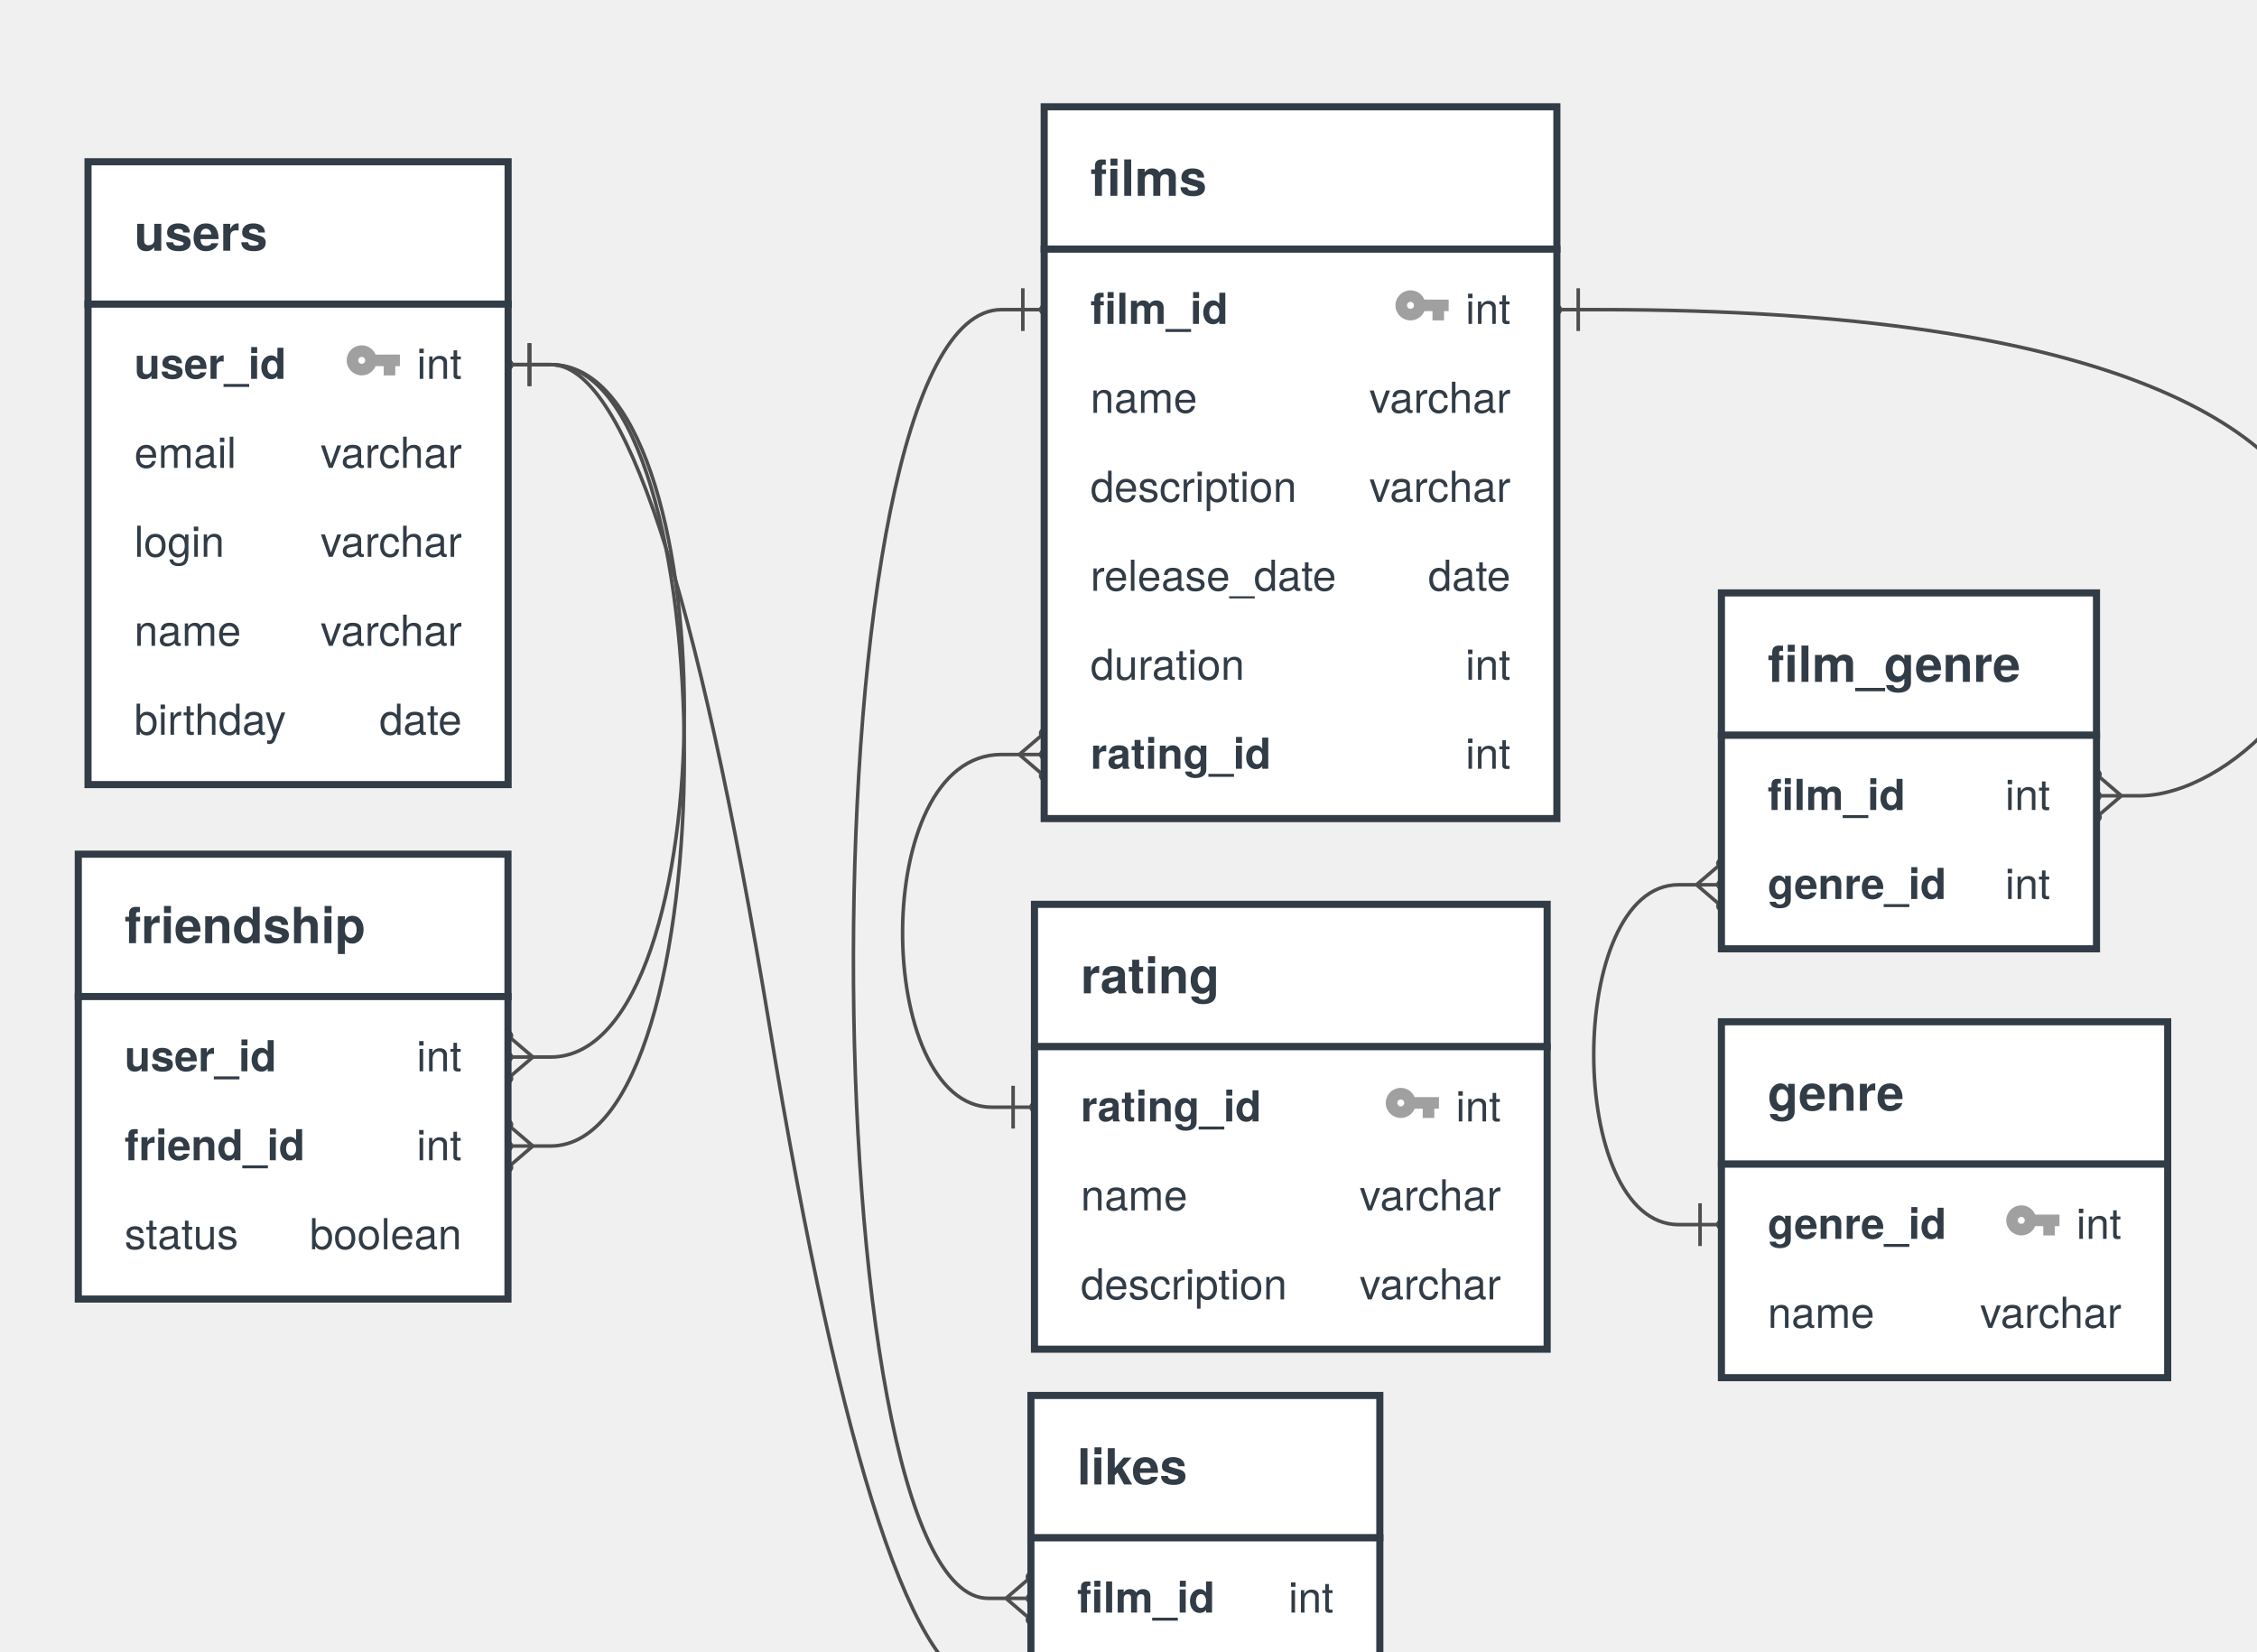
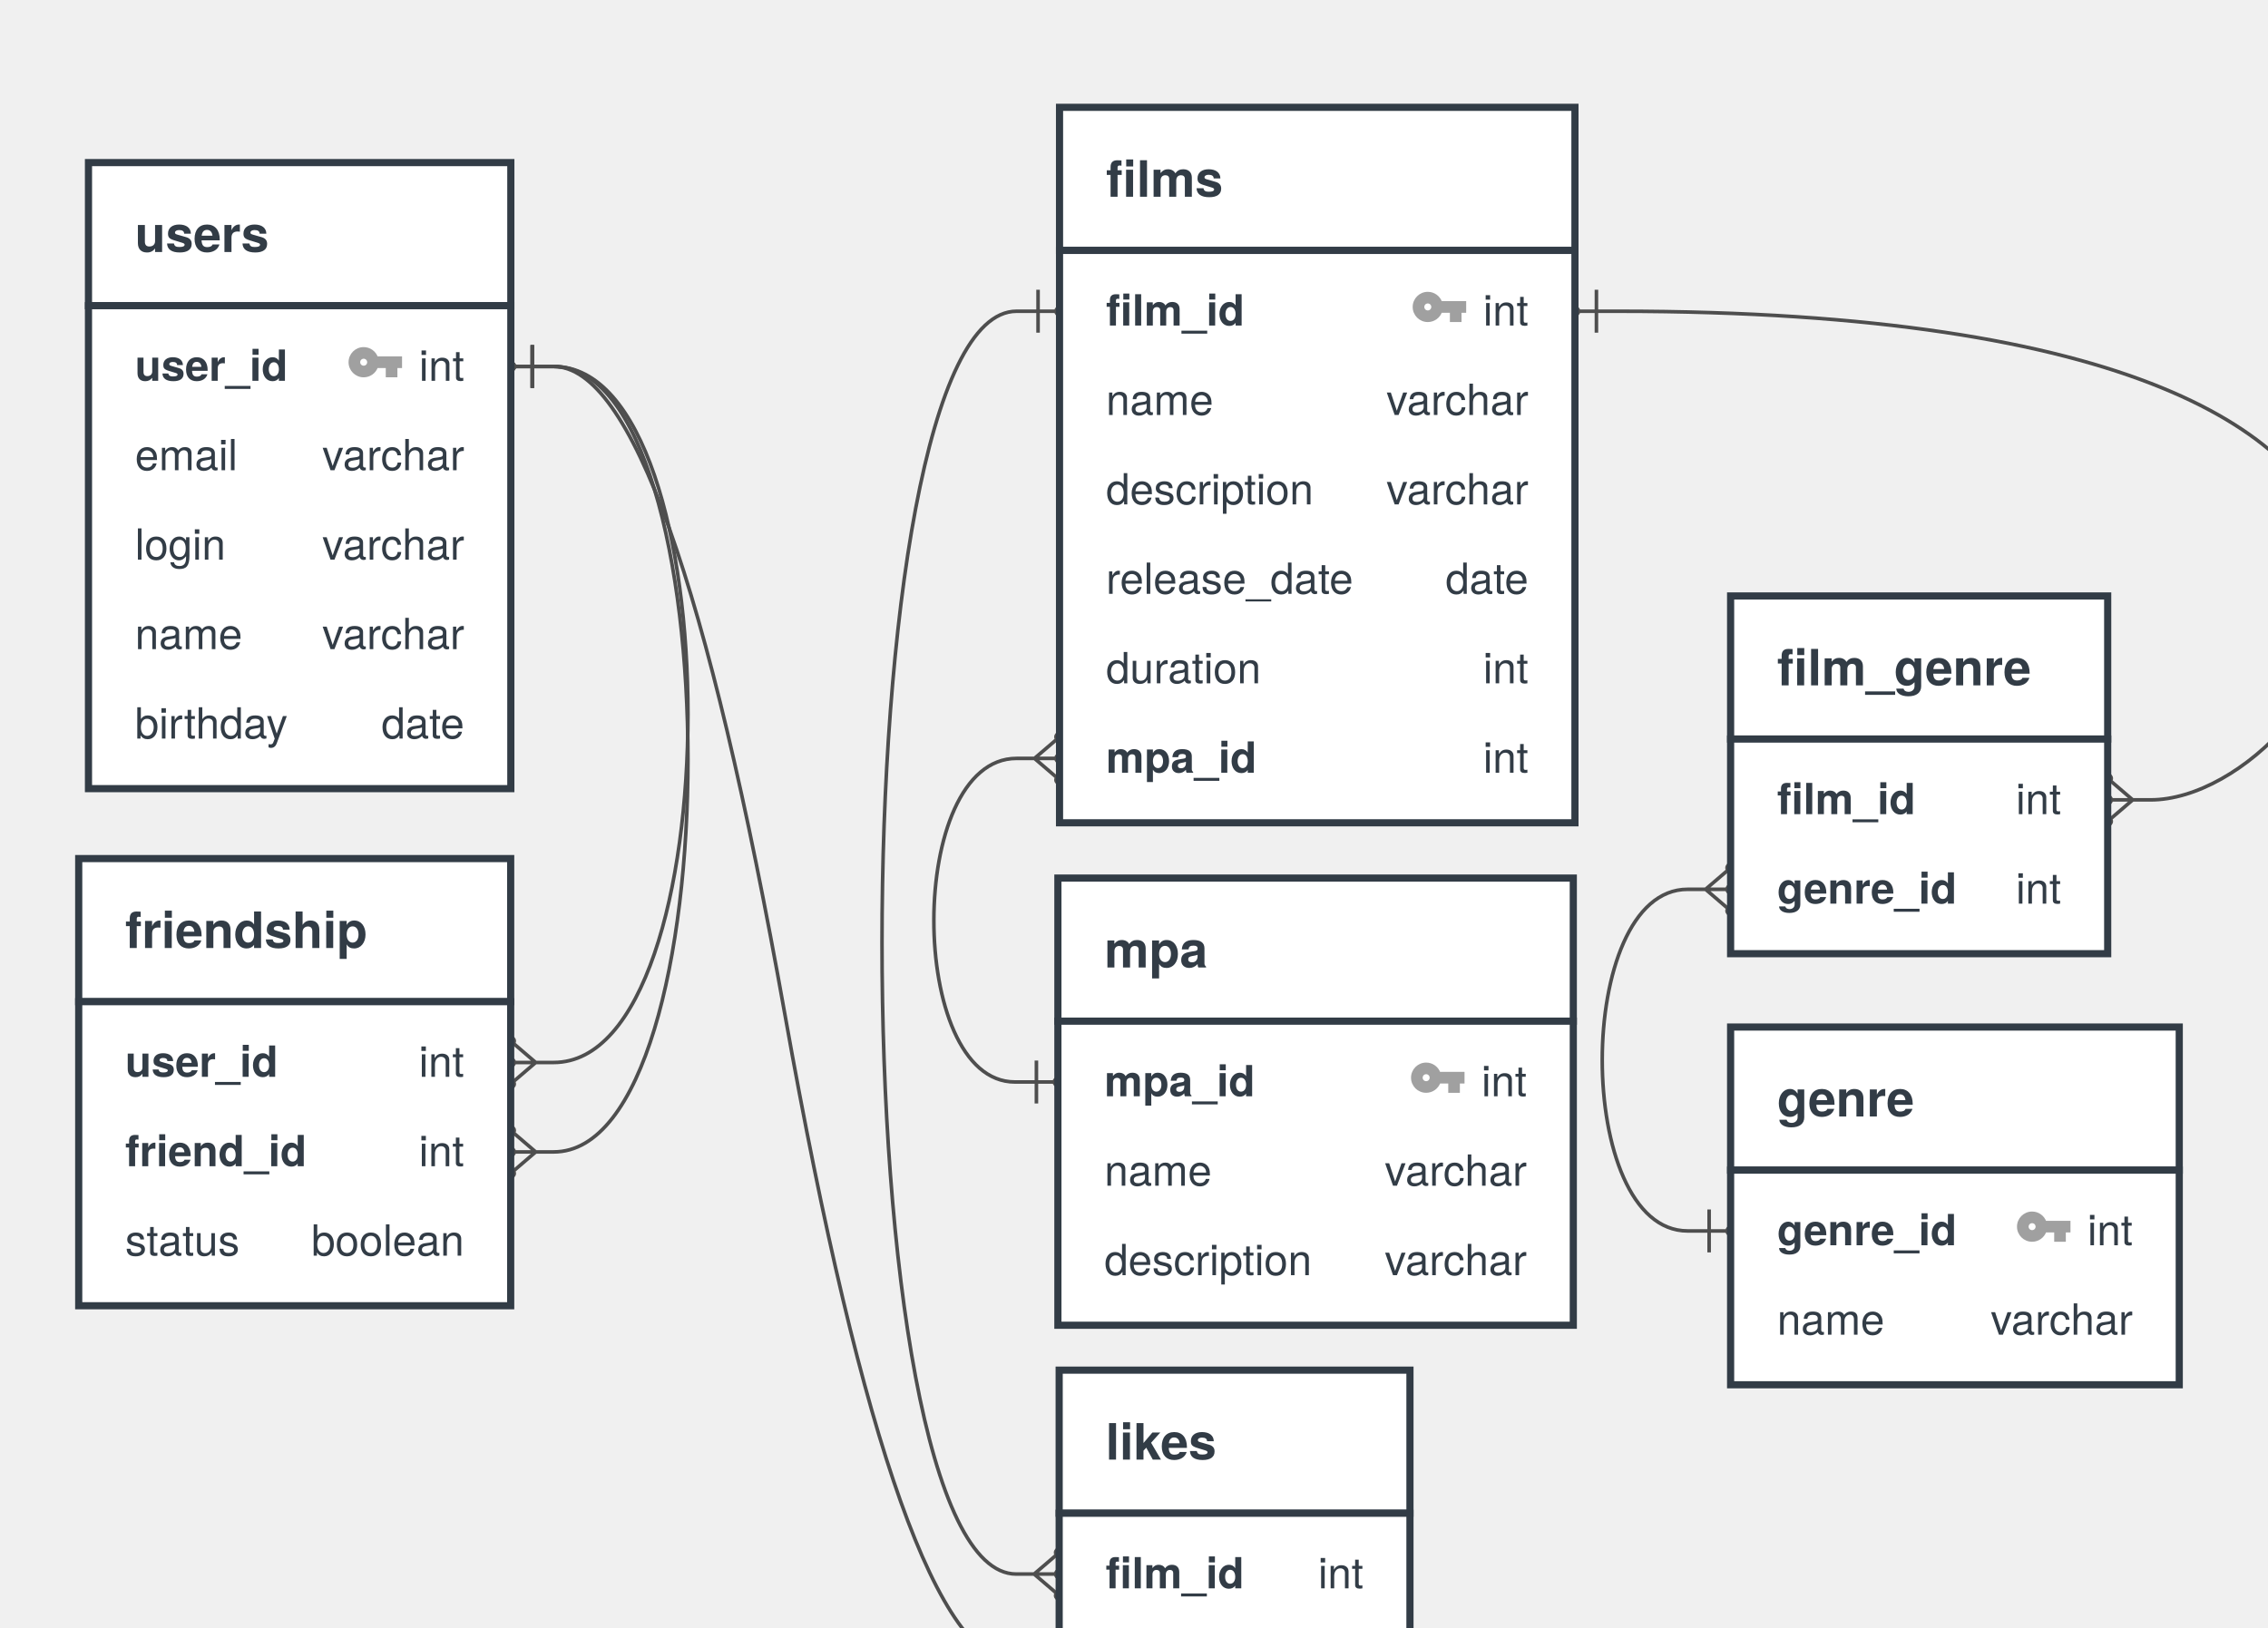
<svg xmlns="http://www.w3.org/2000/svg" class="diagram-root" style="background: white">
  <style>.diagram-root { font-family: "Helvetica Neue", sans-serif; font-size: 12px; } .t { overflow: visible; } .t-bg
        { y: 40; fill: white; stroke: #323c46; stroke-width: 2; } .th { fill: white; stroke: #323c46; stroke-width: 2; }
        .tht { fill: #323c46; font-size: 14px; font-weight: bold; } .tf { fill: #323c46; overflow: visible; } .tf.pk {
        fill: #323c46; font-weight: bold; } .tf.fk { font-weight: bold; } .ty { fill: #323c46; font-weight: normal;
        text-anchor: end; } .r { fill: transparent; stroke: #4e4e4e; stroke-width: 1; } .l { stroke: 1; } .i { fill:
        #a0a0a0; stroke: #a0a0a0; } .i.ix { fill: #a0a0a0; stroke: #000; } .fa { fill: transparent; overflow: visible; }
        .fa .bg.hover { fill: #f3f3f3; } .c { cy: 12; r: 4; stroke: #424242; fill: #424242; } .hr { fill: transparent;
        stroke: #323c46; stroke-opacity: 0.035; stroke-width: 13; } .dc { stroke: #fa5a3c; fill: #fa5a3c; } .x { stroke:
        white; stroke-width: 1; } .hl .th { fill: #323c46; } .hl .tht { fill: white; } .fhl .bg { fill: #efefef; } .fhls
        .bg { } .r.hl { stroke: black; } .dim { opacity: 0.25; }
    </style>
-   <g class="drawing-wrapper" transform="translate(-84.36364, 9.090909) scale(1,1)">
+   <g class="drawing-wrapper" transform="translate(-84.36364, 9.09) scale(1,1)">
    <g class="rs">
      <path d="M 227.08 287.91 m -1, 0 a 1,1 0 1,0 2,0 a 1,1 0 1,0 -2,0 M 227.08 287.91 m -0.5, 0 a 0.5,0.5 0 1,0 1,0 a 0.5,0.5 0 1,0 -1,0  M227.08 287.91 L227.08 287.91 239.08 287.91 M 227.08 293.91 m -1, 0 a 1,1 0 1,0 2,0 a 1,1 0 1,0 -2,0 M 227.08 293.91 m -0.5, 0 a 0.5,0.5 0 1,0 1,0 a 0.5,0.5 0 1,0 -1,0  M227.08 293.91 L227.08 293.91 234.08 287.91 227.08 281.91 M 227.08 281.91 m -1, 0 a 1,1 0 1,0 2,0 a 1,1 0 1,0 -2,0 M 227.08 281.91 m -0.5, 0 a 0.5,0.5 0 1,0 1,0 a 0.5,0.5 0 1,0 -1,0  M239.08 287.91 C 289.144 287.91, 289.12 93.36, 239.12 93.36 M 227.12 93.36 m -1, 0 a 1,1 0 1,0 2,0 a 1,1 0 1,0 -2,0 M 227.12 93.36 m -0.5, 0 a 0.5,0.5 0 1,0 1,0 a 0.5,0.5 0 1,0 -1,0  M227.12 93.36 L227.12 93.36 239.12 93.36 M233.12 99.36 L233.12 99.36 233.12 87.36" id="h3750219334" class="r" />
      <path d="M 227.08 312.91 m -1, 0 a 1,1 0 1,0 2,0 a 1,1 0 1,0 -2,0 M 227.08 312.91 m -0.5, 0 a 0.5,0.5 0 1,0 1,0 a 0.5,0.5 0 1,0 -1,0  M227.08 312.91 L227.08 312.91 239.08 312.91 M 227.08 318.91 m -1, 0 a 1,1 0 1,0 2,0 a 1,1 0 1,0 -2,0 M 227.08 318.91 m -0.5, 0 a 0.5,0.5 0 1,0 1,0 a 0.5,0.5 0 1,0 -1,0  M227.08 318.91 L227.08 318.91 234.08 312.91 227.08 306.91 M 227.08 306.91 m -1, 0 a 1,1 0 1,0 2,0 a 1,1 0 1,0 -2,0 M 227.08 306.91 m -0.5, 0 a 0.5,0.5 0 1,0 1,0 a 0.5,0.5 0 1,0 -1,0  M239.08 312.91 C 289.144 312.91, 289.12 93.36, 239.12 93.36 M 227.12 93.36 m -1, 0 a 1,1 0 1,0 2,0 a 1,1 0 1,0 -2,0 M 227.12 93.36 m -0.5, 0 a 0.5,0.5 0 1,0 1,0 a 0.5,0.5 0 1,0 -1,0  M227.12 93.36 L227.12 93.36 239.12 93.36 M233.12 99.36 L233.12 99.36 233.12 87.36" id="h3773101666" class="r" />
-       <path d="M 377.73 202.91 m -1, 0 a 1,1 0 1,0 2,0 a 1,1 0 1,0 -2,0 M 377.73 202.91 m -0.5, 0 a 0.5,0.5 0 1,0 1,0 a 0.5,0.5 0 1,0 -1,0  M377.73 202.91 L377.73 202.91 365.73 202.91 M 377.73 208.91 m -1, 0 a 1,1 0 1,0 2,0 a 1,1 0 1,0 -2,0 M 377.73 208.91 m -0.5, 0 a 0.5,0.5 0 1,0 1,0 a 0.5,0.5 0 1,0 -1,0  M377.73 208.91 L377.73 208.91 370.73 202.91 377.73 196.91 M 377.73 196.91 m -1, 0 a 1,1 0 1,0 2,0 a 1,1 0 1,0 -2,0 M 377.73 196.91 m -0.5, 0 a 0.5,0.5 0 1,0 1,0 a 0.5,0.5 0 1,0 -1,0  M365.73 202.91 C 328.319 202.91, 329.957 302, 363 302 M 375 302 m -1, 0 a 1,1 0 1,0 2,0 a 1,1 0 1,0 -2,0 M 375 302 m -0.5, 0 a 0.5,0.5 0 1,0 1,0 a 0.5,0.5 0 1,0 -1,0  M375 302 L375 302 363 302 M369 308 L369 308 369 296" id="h3074596503" class="r" />
-       <path d="M 673.38 214.5 m -1, 0 a 1,1 0 1,0 2,0 a 1,1 0 1,0 -2,0 M 673.38 214.5 m -0.5, 0 a 0.5,0.5 0 1,0 1,0 a 0.5,0.5 0 1,0 -1,0  M673.38 214.5 L673.38 214.5 685.38 214.5 M 673.38 220.5 m -1, 0 a 1,1 0 1,0 2,0 a 1,1 0 1,0 -2,0 M 673.38 220.5 m -0.5, 0 a 0.5,0.5 0 1,0 1,0 a 0.5,0.5 0 1,0 -1,0  M673.38 220.5 L673.38 220.5 680.38 214.5 673.38 208.5 M 673.38 208.5 m -1, 0 a 1,1 0 1,0 2,0 a 1,1 0 1,0 -2,0 M 673.38 208.5 m -0.5, 0 a 0.5,0.5 0 1,0 1,0 a 0.5,0.5 0 1,0 -1,0  M685.38 214.5 C 735.38 214.5, 826.346 77.91, 533.77 77.91 M 521.77 77.91 m -1, 0 a 1,1 0 1,0 2,0 a 1,1 0 1,0 -2,0 M 521.77 77.91 m -0.5, 0 a 0.5,0.5 0 1,0 1,0 a 0.5,0.5 0 1,0 -1,0  M521.77 77.91 L521.77 77.91 533.77 77.91 M527.77 83.91 L527.77 83.91 527.77 71.91" id="h1872362696" class="r" />
+       <path d="M 380.46 202.91 m -1, 0 a 1,1 0 1,0 2,0 a 1,1 0 1,0 -2,0 M 380.46 202.91 m -0.5, 0 a 0.5,0.5 0 1,0 1,0 a 0.5,0.5 0 1,0 -1,0  M380.46 202.91 L380.46 202.91 368.46 202.91 M 380.46 208.91 m -1, 0 a 1,1 0 1,0 2,0 a 1,1 0 1,0 -2,0 M 380.46 208.91 m -0.5, 0 a 0.5,0.5 0 1,0 1,0 a 0.5,0.5 0 1,0 -1,0  M380.46 208.91 L380.46 208.91 373.46 202.91 380.46 196.91 M 380.46 196.91 m -1, 0 a 1,1 0 1,0 2,0 a 1,1 0 1,0 -2,0 M 380.46 196.91 m -0.5, 0 a 0.5,0.5 0 1,0 1,0 a 0.5,0.5 0 1,0 -1,0  M368.46 202.91 C 337.574 202.91, 337.85 293.36, 368 293.36 M 380 293.36 m -1, 0 a 1,1 0 1,0 2,0 a 1,1 0 1,0 -2,0 M 380 293.36 m -0.5, 0 a 0.5,0.5 0 1,0 1,0 a 0.5,0.5 0 1,0 -1,0  M380 293.36 L380 293.36 368 293.36 M374 299.36 L374 299.36 374 287.36" id="h1357912059" class="r" />
+       <path d="M 673.38 214.5 m -1, 0 a 1,1 0 1,0 2,0 a 1,1 0 1,0 -2,0 M 673.38 214.5 m -0.5, 0 a 0.5,0.5 0 1,0 1,0 a 0.5,0.5 0 1,0 -1,0  M673.38 214.5 L673.38 214.5 685.38 214.5 M 673.38 220.5 m -1, 0 a 1,1 0 1,0 2,0 a 1,1 0 1,0 -2,0 M 673.38 220.5 m -0.5, 0 a 0.5,0.5 0 1,0 1,0 a 0.5,0.5 0 1,0 -1,0  M673.38 220.5 L673.38 220.5 680.38 214.5 673.38 208.5 M 673.38 208.5 m -1, 0 a 1,1 0 1,0 2,0 a 1,1 0 1,0 -2,0 M 673.38 208.5 m -0.5, 0 a 0.5,0.5 0 1,0 1,0 a 0.5,0.5 0 1,0 -1,0  M685.38 214.5 C 735.38 214.5, 824.708 77.91, 536.5 77.91 M 524.5 77.91 m -1, 0 a 1,1 0 1,0 2,0 a 1,1 0 1,0 -2,0 M 524.5 77.91 m -0.5, 0 a 0.5,0.5 0 1,0 1,0 a 0.5,0.5 0 1,0 -1,0  M524.5 77.91 L524.5 77.91 536.5 77.91 M530.5 83.91 L530.5 83.91 530.5 71.91" id="h1872362696" class="r" />
      <path d="M 568 239.5 m -1, 0 a 1,1 0 1,0 2,0 a 1,1 0 1,0 -2,0 M 568 239.5 m -0.5, 0 a 0.5,0.5 0 1,0 1,0 a 0.5,0.5 0 1,0 -1,0  M568 239.5 L568 239.5 556 239.5 M 568 245.5 m -1, 0 a 1,1 0 1,0 2,0 a 1,1 0 1,0 -2,0 M 568 245.5 m -0.5, 0 a 0.5,0.5 0 1,0 1,0 a 0.5,0.5 0 1,0 -1,0  M568 245.5 L568 245.5 561 239.5 568 233.5 M 568 233.5 m -1, 0 a 1,1 0 1,0 2,0 a 1,1 0 1,0 -2,0 M 568 233.5 m -0.5, 0 a 0.5,0.5 0 1,0 1,0 a 0.5,0.5 0 1,0 -1,0  M556 239.5 C 524.167 239.5, 524.167 335, 556 335 M 568 335 m -1, 0 a 1,1 0 1,0 2,0 a 1,1 0 1,0 -2,0 M 568 335 m -0.5, 0 a 0.5,0.5 0 1,0 1,0 a 0.5,0.5 0 1,0 -1,0  M568 335 L568 335 556 335 M562 341 L562 341 562 329" id="h515368828" class="r" />
-       <path d="M 374 440 m -1, 0 a 1,1 0 1,0 2,0 a 1,1 0 1,0 -2,0 M 374 440 m -0.5, 0 a 0.5,0.5 0 1,0 1,0 a 0.5,0.5 0 1,0 -1,0  M374 440 L374 440 362 440 M 374 446 m -1, 0 a 1,1 0 1,0 2,0 a 1,1 0 1,0 -2,0 M 374 446 m -0.5, 0 a 0.5,0.5 0 1,0 1,0 a 0.5,0.5 0 1,0 -1,0  M374 446 L374 446 367 440 374 434 M 374 434 m -1, 0 a 1,1 0 1,0 2,0 a 1,1 0 1,0 -2,0 M 374 434 m -0.5, 0 a 0.5,0.5 0 1,0 1,0 a 0.5,0.5 0 1,0 -1,0  M362 440 C 312 440, 309.762 77.91, 365.73 77.91 M 377.73 77.91 m -1, 0 a 1,1 0 1,0 2,0 a 1,1 0 1,0 -2,0 M 377.73 77.91 m -0.5, 0 a 0.5,0.5 0 1,0 1,0 a 0.5,0.5 0 1,0 -1,0  M377.73 77.91 L377.73 77.91 365.73 77.91 M371.73 83.91 L371.73 83.91 371.73 71.91" id="h3355356883" class="r" />
-       <path d="M 374 465 m -1, 0 a 1,1 0 1,0 2,0 a 1,1 0 1,0 -2,0 M 374 465 m -0.5, 0 a 0.5,0.5 0 1,0 1,0 a 0.5,0.5 0 1,0 -1,0  M374 465 L374 465 362 465 M 374 471 m -1, 0 a 1,1 0 1,0 2,0 a 1,1 0 1,0 -2,0 M 374 471 m -0.5, 0 a 0.5,0.5 0 1,0 1,0 a 0.5,0.5 0 1,0 -1,0  M374 471 L374 471 367 465 374 459 M 374 459 m -1, 0 a 1,1 0 1,0 2,0 a 1,1 0 1,0 -2,0 M 374 459 m -0.5, 0 a 0.5,0.5 0 1,0 1,0 a 0.5,0.5 0 1,0 -1,0  M362 465 Q 331.28 465, 300.56 279.18 T 239.12 93.36 M 227.12 93.36 m -1, 0 a 1,1 0 1,0 2,0 a 1,1 0 1,0 -2,0 M 227.12 93.36 m -0.5, 0 a 0.5,0.5 0 1,0 1,0 a 0.5,0.5 0 1,0 -1,0  M227.12 93.36 L227.12 93.36 239.12 93.36 M233.12 99.36 L233.12 99.36 233.12 87.36" id="h3860441800" class="r" />
+       <path d="M 380.36 430.91 m -1, 0 a 1,1 0 1,0 2,0 a 1,1 0 1,0 -2,0 M 380.36 430.91 m -0.5, 0 a 0.5,0.5 0 1,0 1,0 a 0.5,0.5 0 1,0 -1,0  M380.36 430.91 L380.36 430.91 368.36 430.91 M 380.36 436.91 m -1, 0 a 1,1 0 1,0 2,0 a 1,1 0 1,0 -2,0 M 380.36 436.91 m -0.5, 0 a 0.5,0.5 0 1,0 1,0 a 0.5,0.5 0 1,0 -1,0  M380.36 436.91 L380.36 436.91 373.36 430.91 380.36 424.91 M 380.36 424.91 m -1, 0 a 1,1 0 1,0 2,0 a 1,1 0 1,0 -2,0 M 380.36 424.91 m -0.5, 0 a 0.5,0.5 0 1,0 1,0 a 0.5,0.5 0 1,0 -1,0  M368.36 430.91 C 318.36 430.91, 318.3 77.91, 368.46 77.91 M 380.46 77.91 m -1, 0 a 1,1 0 1,0 2,0 a 1,1 0 1,0 -2,0 M 380.46 77.91 m -0.5, 0 a 0.5,0.5 0 1,0 1,0 a 0.5,0.5 0 1,0 -1,0  M380.46 77.91 L380.46 77.91 368.46 77.91 M374.46 83.91 L374.46 83.91 374.46 71.91" id="h3355356883" class="r" />
+       <path d="M 380.36 455.91 m -1, 0 a 1,1 0 1,0 2,0 a 1,1 0 1,0 -2,0 M 380.36 455.91 m -0.5, 0 a 0.5,0.5 0 1,0 1,0 a 0.5,0.5 0 1,0 -1,0  M380.36 455.91 L380.36 455.91 368.36 455.91 M 380.36 461.91 m -1, 0 a 1,1 0 1,0 2,0 a 1,1 0 1,0 -2,0 M 380.36 461.91 m -0.5, 0 a 0.5,0.5 0 1,0 1,0 a 0.5,0.5 0 1,0 -1,0  M380.36 461.91 L380.36 461.91 373.36 455.91 380.36 449.91 M 380.36 449.91 m -1, 0 a 1,1 0 1,0 2,0 a 1,1 0 1,0 -2,0 M 380.36 449.91 m -0.5, 0 a 0.5,0.5 0 1,0 1,0 a 0.5,0.5 0 1,0 -1,0  M368.36 455.91 Q 336.05 455.91, 303.74 274.64 T 239.12 93.36 M 227.12 93.36 m -1, 0 a 1,1 0 1,0 2,0 a 1,1 0 1,0 -2,0 M 227.12 93.36 m -0.5, 0 a 0.5,0.5 0 1,0 1,0 a 0.5,0.5 0 1,0 -1,0  M227.12 93.36 L227.12 93.36 239.12 93.36 M233.12 99.36 L233.12 99.36 233.12 87.36" id="h3860441800" class="r" />
    </g>
    <g class="hrs" />
    <g class="ts">
      <svg width="118.03" height="175" x="109.09" y="36.36" id="h2948373614" class="t">
        <rect height="40" width="118.03" class="th" />
        <text x="13" y="25" class="tht">users</text>
        <rect height="135" width="118.03" class="t-bg" />
        <text x="13" y="61" class="tf pk">user_id
                    <tspan x="105.03" class="ty">int</tspan>
        </text>
        <path d="M7,14A2,2 0 0,1 5,12A2,2 0 0,1 7,10A2,2 0 0,1 9,12A2,2 0 0,1 7,14M12.65,10C11.83,7.67 9.61,6 7, 6A6, 6 0 0, 0 1, 12A6, 6 0 0, 0 7, 18C9.61, 18 11.83, 16.33 12.65, 14H17V18H21V14H23V10H12.65Z" class="i pk" transform="translate(72.35617, 48) scale(0.65)" />
        <text x="13" y="86" class="tf">email
                    <tspan x="105.03" class="ty">varchar</tspan>
        </text>
        <text x="13" y="111" class="tf">login
                    <tspan x="105.03" class="ty">varchar</tspan>
        </text>
        <text x="13" y="136" class="tf">name
                    <tspan x="105.03" class="ty">varchar</tspan>
        </text>
        <text x="13" y="161" class="tf">birthday
                    <tspan x="105.03" class="ty">date</tspan>
        </text>
      </svg>
      <svg width="120.72" height="125" x="106.36" y="230.91" id="h1476665440" class="t">
        <rect height="40" width="120.72" class="th" />
        <text x="13" y="25" class="tht">friendship</text>
        <rect height="85" width="120.72" class="t-bg" />
        <text x="13" y="61" class="tf fk">user_id
                    <tspan x="107.72" class="ty">int</tspan>
        </text>
        <text x="13" y="86" class="tf fk">friend_id
                    <tspan x="107.72" class="ty">int</tspan>
        </text>
        <text x="13" y="111" class="tf">status
                    <tspan x="107.72" class="ty">boolean</tspan>
        </text>
      </svg>
-       <svg width="144.04" height="200" x="377.73" y="20.91" id="h907613820" class="t">
+       <svg width="144.04" height="200" x="380.46" y="20.91" id="h907613820" class="t">
        <rect height="40" width="144.04" class="th" />
        <text x="13" y="25" class="tht">films</text>
        <rect height="160" width="144.04" class="t-bg" />
        <text x="13" y="61" class="tf pk">film_id
                    <tspan x="131.04" class="ty">int</tspan>
        </text>
        <path d="M7,14A2,2 0 0,1 5,12A2,2 0 0,1 7,10A2,2 0 0,1 9,12A2,2 0 0,1 7,14M12.65,10C11.83,7.67 9.61,6 7, 6A6, 6 0 0, 0 1, 12A6, 6 0 0, 0 7, 18C9.61, 18 11.83, 16.33 12.65, 14H17V18H21V14H23V10H12.65Z" class="i pk" transform="translate(98.36617, 48) scale(0.65)" />
        <text x="13" y="86" class="tf">name
                    <tspan x="131.04" class="ty">varchar</tspan>
        </text>
        <text x="13" y="111" class="tf">description
                    <tspan x="131.04" class="ty">varchar</tspan>
        </text>
        <text x="13" y="136" class="tf">release_date
                    <tspan x="131.04" class="ty">date</tspan>
        </text>
        <text x="13" y="161" class="tf">duration
                    <tspan x="131.04" class="ty">int</tspan>
        </text>
-         <text x="13" y="186" class="tf fk">rating_id
+         <text x="13" y="186" class="tf fk">mpa_id
                    <tspan x="131.04" class="ty">int</tspan>
        </text>
      </svg>
-       <svg width="144.04" height="125" x="375" y="245" id="h2037942479" class="t">
+       <svg width="144.04" height="125" x="380" y="236.36" id="h4080879506" class="t">
        <rect height="40" width="144.04" class="th" />
-         <text x="13" y="25" class="tht">rating</text>
+         <text x="13" y="25" class="tht">mpa</text>
        <rect height="85" width="144.04" class="t-bg" />
-         <text x="13" y="61" class="tf pk">rating_id
+         <text x="13" y="61" class="tf pk">mpa_id
                    <tspan x="131.04" class="ty">int</tspan>
        </text>
        <path d="M7,14A2,2 0 0,1 5,12A2,2 0 0,1 7,10A2,2 0 0,1 9,12A2,2 0 0,1 7,14M12.65,10C11.83,7.67 9.61,6 7, 6A6, 6 0 0, 0 1, 12A6, 6 0 0, 0 7, 18C9.61, 18 11.83, 16.33 12.65, 14H17V18H21V14H23V10H12.65Z" class="i pk" transform="translate(98.36617, 48) scale(0.65)" />
        <text x="13" y="86" class="tf">name
                    <tspan x="131.04" class="ty">varchar</tspan>
        </text>
        <text x="13" y="111" class="tf">description
                    <tspan x="131.04" class="ty">varchar</tspan>
        </text>
      </svg>
      <svg width="105.38" height="100" x="568" y="157.5" id="h1016190631" class="t">
        <rect height="40" width="105.38" class="th" />
        <text x="13" y="25" class="tht">film_genre</text>
        <rect height="60" width="105.38" class="t-bg" />
        <text x="13" y="61" class="tf fk">film_id
                    <tspan x="92.38" class="ty">int</tspan>
        </text>
        <text x="13" y="86" class="tf fk">genre_id
                    <tspan x="92.38" class="ty">int</tspan>
        </text>
      </svg>
      <svg width="125.38" height="100" x="568" y="278" id="h1304626560" class="t">
        <rect height="40" width="125.38" class="th" />
        <text x="13" y="25" class="tht">genre</text>
        <rect height="60" width="125.38" class="t-bg" />
        <text x="13" y="61" class="tf pk">genre_id
                    <tspan x="112.38" class="ty">int</tspan>
        </text>
        <path d="M7,14A2,2 0 0,1 5,12A2,2 0 0,1 7,10A2,2 0 0,1 9,12A2,2 0 0,1 7,14M12.65,10C11.83,7.67 9.61,6 7, 6A6, 6 0 0, 0 1, 12A6, 6 0 0, 0 7, 18C9.61, 18 11.83, 16.33 12.65, 14H17V18H21V14H23V10H12.65Z" class="i pk" transform="translate(79.70617, 48) scale(0.65)" />
        <text x="13" y="86" class="tf">name
                    <tspan x="112.38" class="ty">varchar</tspan>
        </text>
      </svg>
-       <svg width="98.03" height="100" x="374" y="383" id="h1213380004" class="t">
+       <svg width="98.03" height="100" x="380.36" y="373.91" id="h1213380004" class="t">
        <rect height="40" width="98.03" class="th" />
        <text x="13" y="25" class="tht">likes</text>
        <rect height="60" width="98.03" class="t-bg" />
        <text x="13" y="61" class="tf fk">film_id
                    <tspan x="85.03" class="ty">int</tspan>
        </text>
        <text x="13" y="86" class="tf fk">user_id
                    <tspan x="85.03" class="ty">int</tspan>
        </text>
      </svg>
    </g>
  </g>
</svg>
